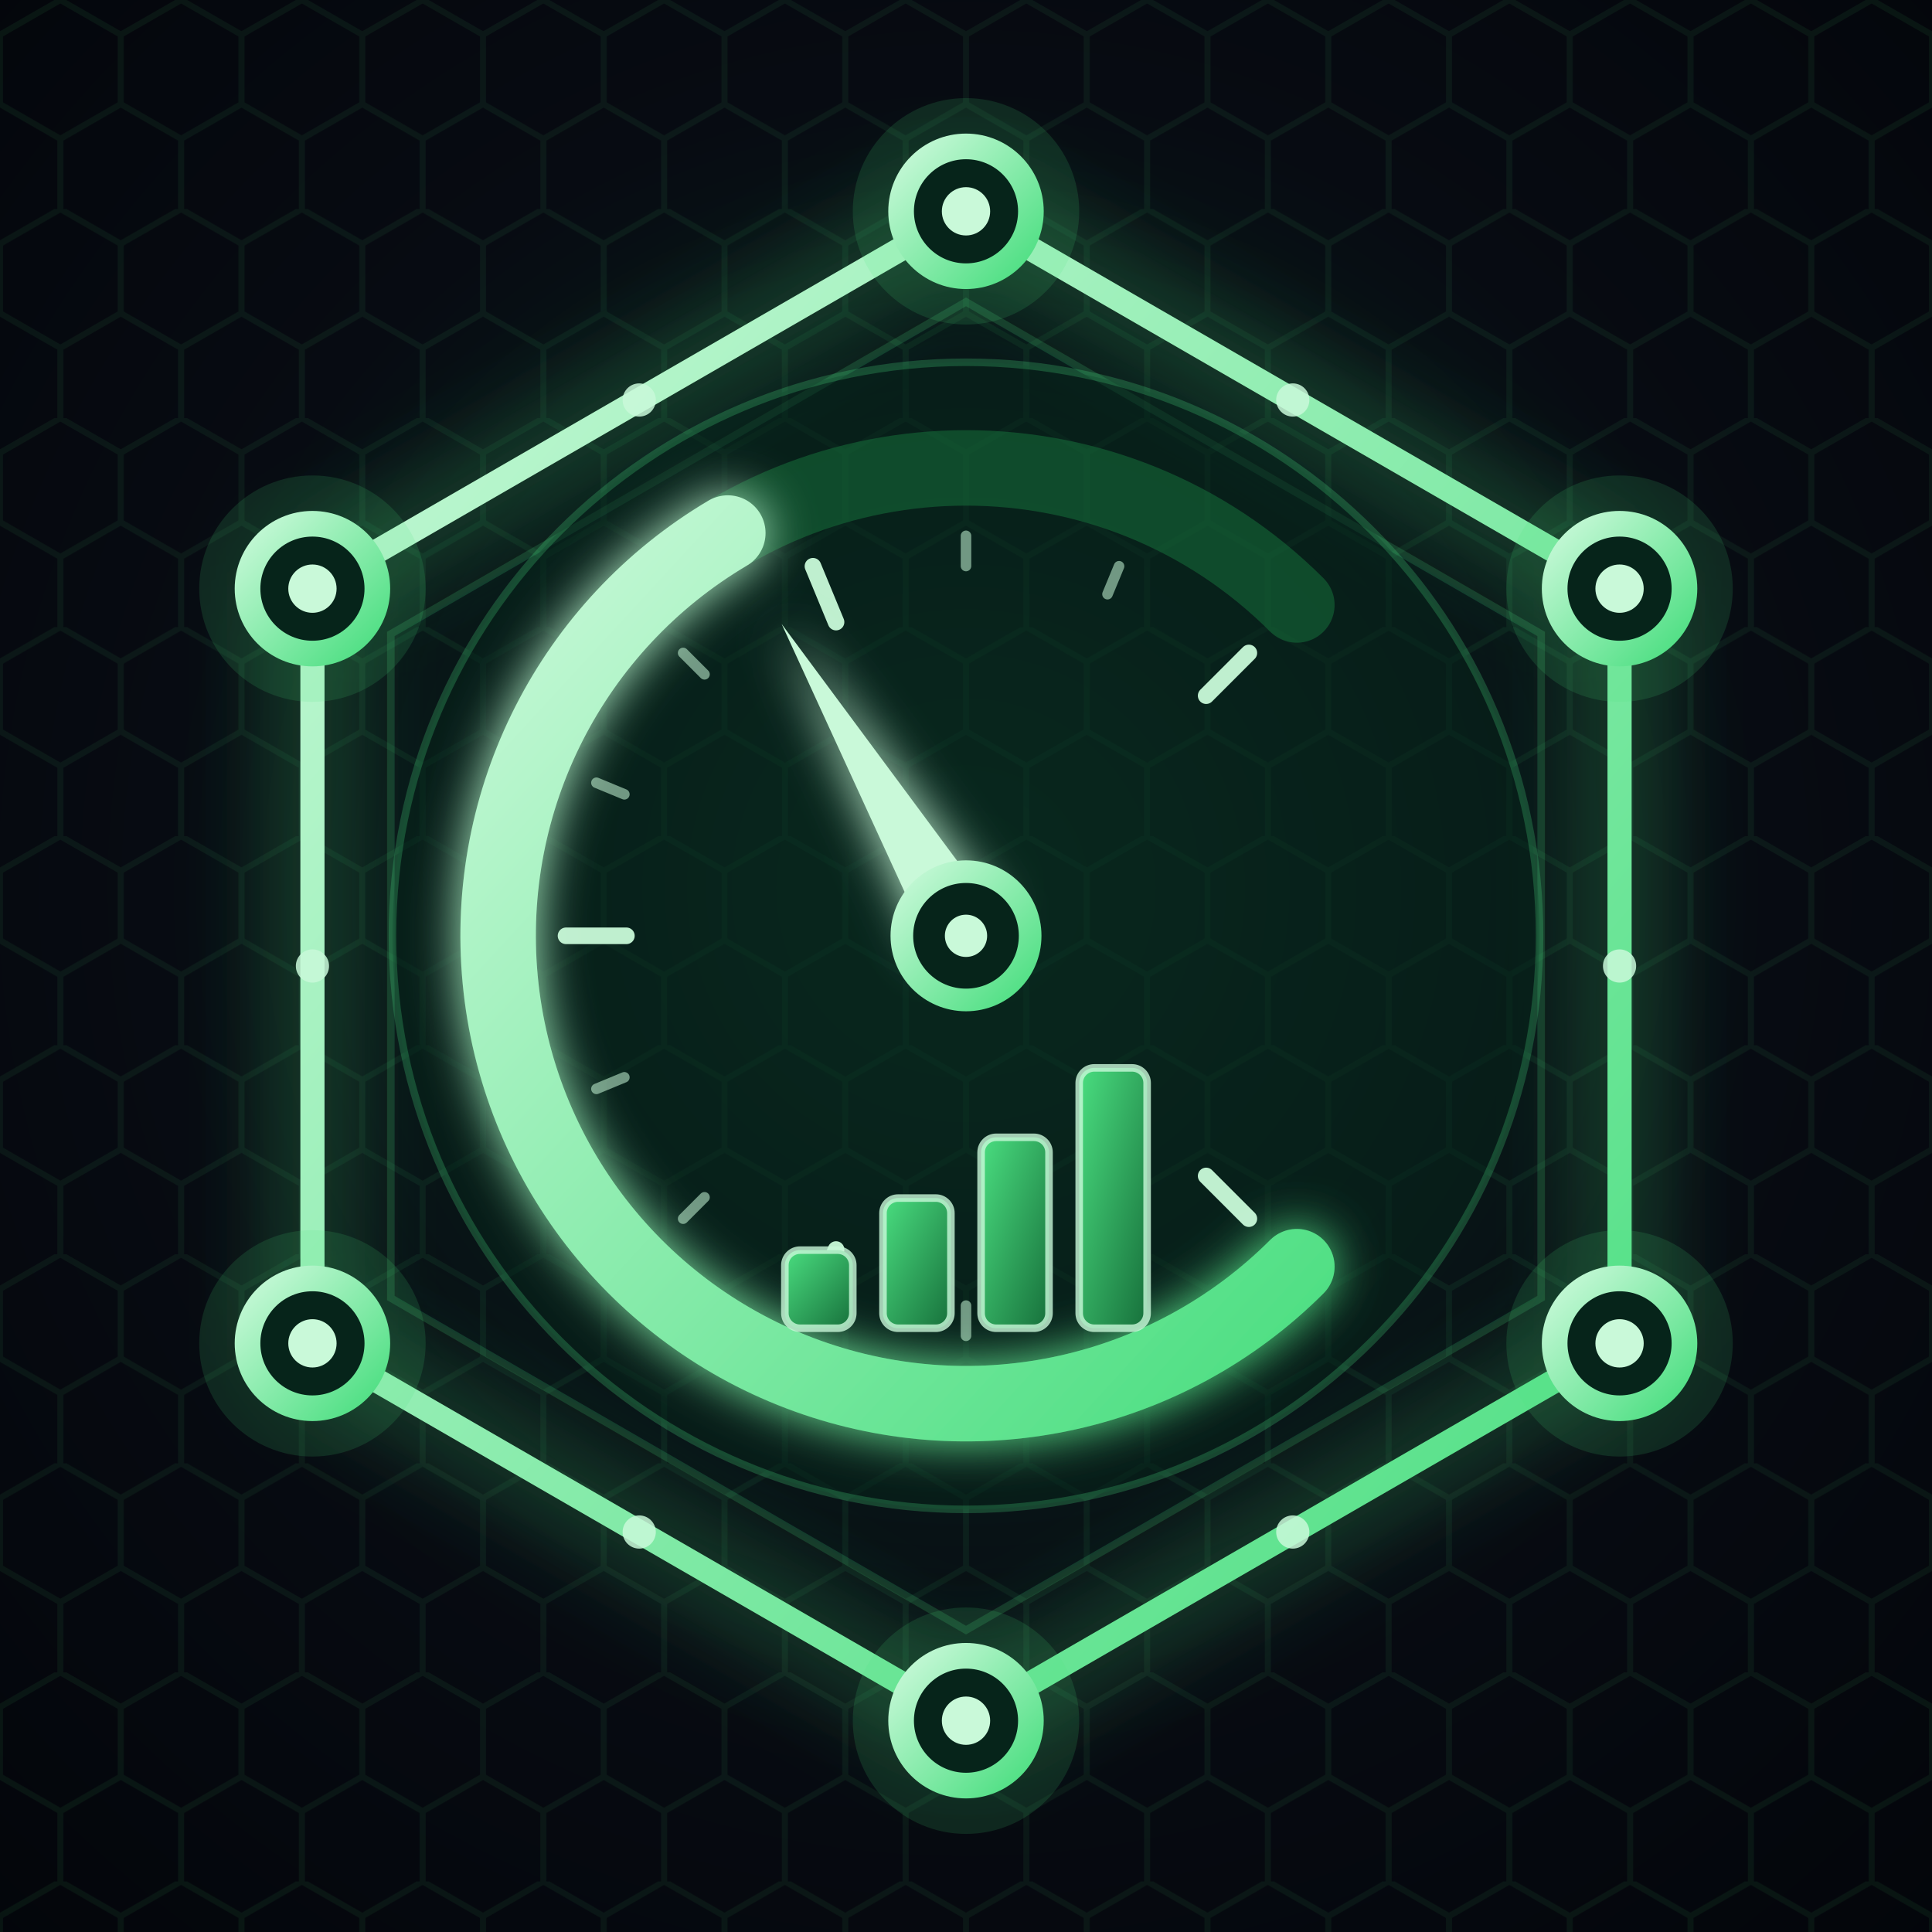
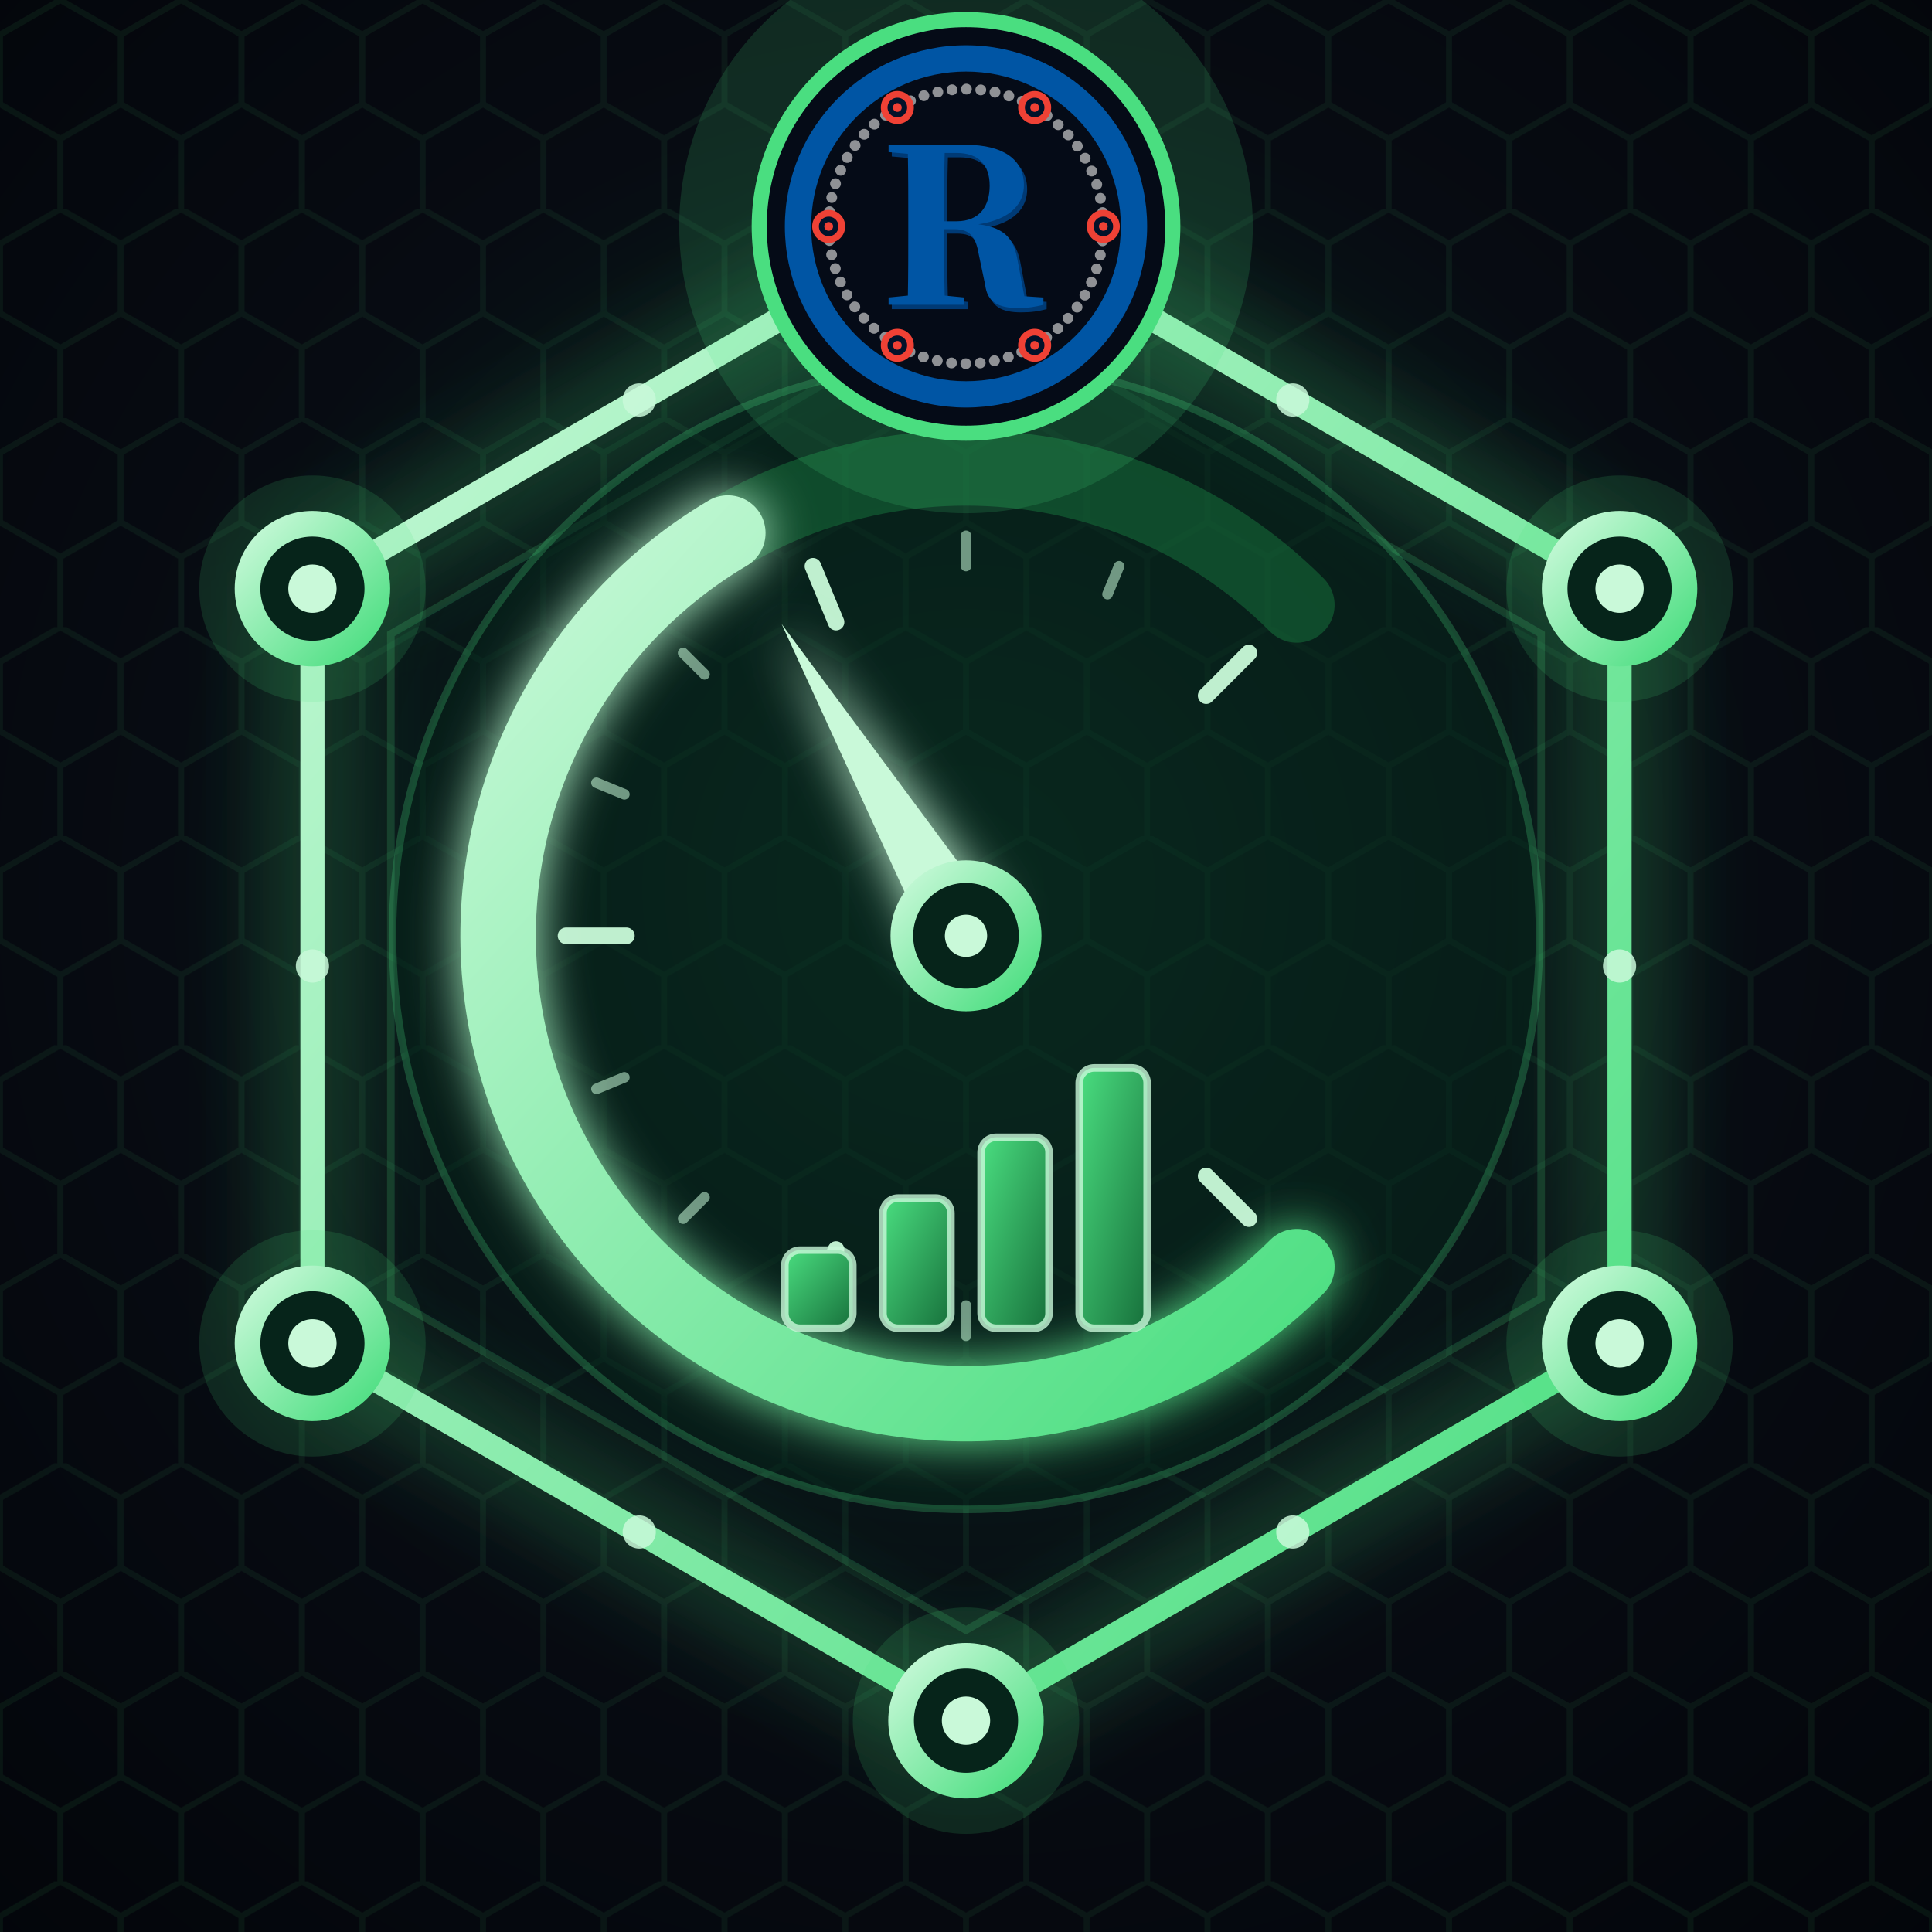
<svg xmlns="http://www.w3.org/2000/svg" width="256" height="256" viewBox="0 0 256 256">
  <defs>
    <radialGradient id="bgd" cx="50%" cy="46%" r="75%">
      <stop offset="0" stop-color="#0b2f23" />
      <stop offset="0.55" stop-color="#070b12" />
      <stop offset="1" stop-color="#03050a" />
    </radialGradient>
    <linearGradient id="topd" x1="0" y1="0" x2="1" y2="1">
      <stop offset="0" stop-color="#c9f9d9" />
      <stop offset="1" stop-color="#4ade80" />
    </linearGradient>
    <linearGradient id="lefd" x1="0" y1="0" x2="1" y2="1">
      <stop offset="0" stop-color="#4ade80" />
      <stop offset="1" stop-color="#17703b" />
    </linearGradient>
    <linearGradient id="rigd" x1="1" y1="0" x2="0" y2="1">
      <stop offset="0" stop-color="#17703b" />
      <stop offset="1" stop-color="#06241a" />
    </linearGradient>
    <linearGradient id="strd" x1="0" y1="0" x2="1" y2="1">
      <stop offset="0" stop-color="#c9f9d9" />
      <stop offset="1" stop-color="#4ade80" />
    </linearGradient>
    <filter id="glowd" x="-30%" y="-30%" width="160%" height="160%">
      <feGaussianBlur stdDeviation="3.2" result="b" />
      <feMerge>
        <feMergeNode in="b" />
        <feMergeNode in="SourceGraphic" />
      </feMerge>
    </filter>
    <filter id="softd" x="-50%" y="-50%" width="200%" height="200%">
      <feGaussianBlur stdDeviation="6" />
    </filter>
    <pattern id="gridd" width="16" height="27.7" patternUnits="userSpaceOnUse" patternTransform="translate(0 0)">
      <path d="M8 0L16 4.6V13.8L8 18.4L0 13.8V4.6Z M8 18.4V27.7 M0 13.8L-8 18.4 M16 13.8L24 18.4" fill="none" stroke="#4ade80" stroke-opacity="0.07" stroke-width="0.8" />
    </pattern>
  </defs>
  <rect width="256" height="256" fill="url(#bgd)" />
  <rect width="256" height="256" fill="url(#gridd)" />
  <polygon points="128,40 204.21,84 204.21,172 128,216 51.79,172 51.79,84" fill="none" stroke="#4ade80" stroke-opacity="0.18" stroke-width="1" />
  <polygon points="128,28 214.6,78 214.6,178 128,228 41.4,178 41.4,78" fill="none" stroke="#4ade80" stroke-opacity="0.35" stroke-width="7" filter="url(#softd)" />
  <polygon points="128,28 214.6,78 214.6,178 128,228 41.4,178 41.4,78" fill="none" stroke="url(#strd)" stroke-width="3.2" stroke-linejoin="round" />
  <circle cx="171.3" cy="53" r="2.2" fill="#c9f9d9" fill-opacity="0.85" />
  <circle cx="214.6" cy="128" r="2.2" fill="#c9f9d9" fill-opacity="0.85" />
  <circle cx="171.3" cy="203" r="2.2" fill="#c9f9d9" fill-opacity="0.85" />
  <circle cx="84.7" cy="203" r="2.2" fill="#c9f9d9" fill-opacity="0.85" />
  <circle cx="41.4" cy="128" r="2.2" fill="#c9f9d9" fill-opacity="0.85" />
  <circle cx="84.7" cy="53" r="2.2" fill="#c9f9d9" fill-opacity="0.85" />
  <circle cx="128" cy="28" r="15" fill="#4ade80" fill-opacity="0.14" />
  <circle cx="128" cy="28" r="8.6" fill="#06241a" stroke="url(#strd)" stroke-width="3.4" />
  <circle cx="128" cy="28" r="3.2" fill="#c9f9d9" />
  <circle cx="214.6" cy="78" r="15" fill="#4ade80" fill-opacity="0.14" />
  <circle cx="214.6" cy="78" r="8.6" fill="#06241a" stroke="url(#strd)" stroke-width="3.4" />
  <circle cx="214.6" cy="78" r="3.2" fill="#c9f9d9" />
  <circle cx="214.6" cy="178" r="15" fill="#4ade80" fill-opacity="0.14" />
  <circle cx="214.6" cy="178" r="8.6" fill="#06241a" stroke="url(#strd)" stroke-width="3.4" />
  <circle cx="214.6" cy="178" r="3.2" fill="#c9f9d9" />
  <circle cx="128" cy="228" r="15" fill="#4ade80" fill-opacity="0.14" />
  <circle cx="128" cy="228" r="8.6" fill="#06241a" stroke="url(#strd)" stroke-width="3.4" />
  <circle cx="128" cy="228" r="3.2" fill="#c9f9d9" />
  <circle cx="41.4" cy="178" r="15" fill="#4ade80" fill-opacity="0.14" />
  <circle cx="41.4" cy="178" r="8.6" fill="#06241a" stroke="url(#strd)" stroke-width="3.4" />
  <circle cx="41.4" cy="178" r="3.2" fill="#c9f9d9" />
  <circle cx="41.4" cy="78" r="15" fill="#4ade80" fill-opacity="0.14" />
  <circle cx="41.4" cy="78" r="8.6" fill="#06241a" stroke="url(#strd)" stroke-width="3.4" />
  <circle cx="41.4" cy="78" r="3.2" fill="#c9f9d9" />
  <circle cx="128" cy="124" r="76" fill="#06241a" fill-opacity="0.55" stroke="#4ade80" stroke-opacity="0.25" stroke-width="1" />
  <path d="M171.84 167.84 A62 62 0 1 1 171.84 80.16" fill="none" stroke="#17703b" stroke-opacity="0.55" stroke-width="10" stroke-linecap="round" />
  <path d="M171.84 167.84 A62 62 0 1 1 96.44 70.63" fill="none" stroke="url(#strd)" stroke-width="10" stroke-linecap="round" filter="url(#glowd)" />
  <line x1="165.48" y1="161.48" x2="159.82" y2="155.82" stroke="#c9f9d9" stroke-opacity="0.95" stroke-width="2.2" stroke-linecap="round" />
  <line x1="148.28" y1="172.97" x2="146.75" y2="169.27" stroke="#c9f9d9" stroke-opacity="0.55" stroke-width="1.4" stroke-linecap="round" />
  <line x1="128" y1="177" x2="128" y2="173" stroke="#c9f9d9" stroke-opacity="0.55" stroke-width="1.4" stroke-linecap="round" />
  <line x1="107.72" y1="172.97" x2="110.78" y2="165.57" stroke="#c9f9d9" stroke-opacity="0.95" stroke-width="2.2" stroke-linecap="round" />
  <line x1="90.52" y1="161.48" x2="93.35" y2="158.65" stroke="#c9f9d9" stroke-opacity="0.55" stroke-width="1.4" stroke-linecap="round" />
  <line x1="79.03" y1="144.28" x2="82.73" y2="142.75" stroke="#c9f9d9" stroke-opacity="0.55" stroke-width="1.4" stroke-linecap="round" />
  <line x1="75" y1="124" x2="83" y2="124" stroke="#c9f9d9" stroke-opacity="0.95" stroke-width="2.2" stroke-linecap="round" />
  <line x1="79.03" y1="103.72" x2="82.73" y2="105.25" stroke="#c9f9d9" stroke-opacity="0.55" stroke-width="1.4" stroke-linecap="round" />
  <line x1="90.52" y1="86.52" x2="93.35" y2="89.35" stroke="#c9f9d9" stroke-opacity="0.55" stroke-width="1.4" stroke-linecap="round" />
  <line x1="107.72" y1="75.03" x2="110.78" y2="82.43" stroke="#c9f9d9" stroke-opacity="0.95" stroke-width="2.2" stroke-linecap="round" />
  <line x1="128" y1="71" x2="128" y2="75" stroke="#c9f9d9" stroke-opacity="0.55" stroke-width="1.4" stroke-linecap="round" />
  <line x1="148.28" y1="75.03" x2="146.75" y2="78.73" stroke="#c9f9d9" stroke-opacity="0.55" stroke-width="1.4" stroke-linecap="round" />
  <line x1="165.48" y1="86.52" x2="159.82" y2="92.18" stroke="#c9f9d9" stroke-opacity="0.95" stroke-width="2.2" stroke-linecap="round" />
  <polygon points="132.3,121.45 103.57,82.68 123.7,126.55" fill="#c9f9d9" filter="url(#glowd)" />
  <circle cx="128" cy="124" r="8.5" fill="#06241a" stroke="url(#strd)" stroke-width="3" />
  <circle cx="128" cy="124" r="2.8" fill="#c9f9d9" />
  <rect x="104" y="165.65" width="9" height="10.35" rx="2" fill="url(#lefd)" stroke="#c9f9d9" stroke-opacity="0.8" stroke-width="1" />
  <rect x="117" y="158.75" width="9" height="17.25" rx="2" fill="url(#lefd)" stroke="#c9f9d9" stroke-opacity="0.8" stroke-width="1" />
  <rect x="130" y="150.7" width="9" height="25.3" rx="2" fill="url(#lefd)" stroke="#c9f9d9" stroke-opacity="0.8" stroke-width="1" />
  <rect x="143" y="141.5" width="9" height="34.5" rx="2" fill="url(#lefd)" stroke="#c9f9d9" stroke-opacity="0.8" stroke-width="1" />
+   <g id="piece-radthal">
+     <circle cx="128" cy="30" r="38" fill="#4ade80" fill-opacity="0.16" />
+     <circle cx="128" cy="30" r="27.4" fill="#050b17" stroke="#4ade80" stroke-width="2" />
+     <g transform="translate(128 30) scale(0.19355) translate(-128 -128)">
+       <circle cx="128" cy="128" r="124" fill="#0055A4" />
+       <circle cx="128" cy="128" r="106" fill="#050b17" />
+       <circle cx="128" cy="128" r="94" fill="none" stroke="#8F9195" stroke-width="7.4" stroke-dasharray="0.01 9.84" stroke-linecap="round" />
+       <circle cx="222.00" cy="128.00" r="9" fill="#02122a" stroke="#EF4135" stroke-width="4.6" />
+       <circle cx="222.00" cy="128.00" r="3" fill="#EF4135" />
+       <circle cx="175.00" cy="209.41" r="9" fill="#02122a" stroke="#EF4135" stroke-width="4.6" />
+       <circle cx="175.00" cy="209.41" r="3" fill="#EF4135" />
+       <circle cx="81.00" cy="209.41" r="9" fill="#02122a" stroke="#EF4135" stroke-width="4.6" />
+       <circle cx="81.00" cy="209.41" r="3" fill="#EF4135" />
+       <circle cx="34.00" cy="128.00" r="9" fill="#02122a" stroke="#EF4135" stroke-width="4.6" />
+       <circle cx="34.00" cy="128.00" r="3" fill="#EF4135" />
+       <circle cx="81.00" cy="46.59" r="9" fill="#02122a" stroke="#EF4135" stroke-width="4.6" />
+       <circle cx="81.00" cy="46.59" r="3" fill="#EF4135" />
+       <circle cx="175.00" cy="46.59" r="9" fill="#02122a" stroke="#EF4135" stroke-width="4.6" />
+       <circle cx="175.00" cy="46.59" r="3" fill="#EF4135" />
+       <path d="M75 77.13 88.2 78.3C88.49 93.4 88.49 108.5 88.49 123.75V130.2C88.49 145.45 88.49 160.55 88.2 175.36L75 176.67V181.66H126.9V176.67L113.41 175.36C112.97 160.4 112.97 145.3 112.97 129.91H120.01C131.3 129.91 134.82 135.77 136.87 147.79L141.12 168.02C142.59 179.9 150.07 183.86 163.55 183.86C170.88 183.86 174.99 183.13 181 181.66V176.67L167.95 175.8L163.41 151.75C160.91 137.24 155.64 129.03 136.43 126.53C159.59 123.02 167.66 111.73 167.66 99.7C167.66 82.26 153.58 72.14 127.93 72.14H75ZM113.41 77.71H121.62C136.43 77.71 144.2 85.63 144.2 100.14C144.2 113.49 137.9 124.48 121.48 124.48H112.97C112.97 107.62 112.97 92.52 113.41 77.71Z" transform="translate(2.2 3)" fill="#003a75" />
+       <path d="M75 77.13 88.2 78.3C88.49 93.4 88.49 108.5 88.49 123.75V130.2C88.49 145.45 88.49 160.55 88.2 175.36L75 176.67V181.66H126.9V176.67L113.41 175.36C112.97 160.4 112.97 145.3 112.97 129.91H120.01C131.3 129.91 134.82 135.77 136.87 147.79L141.12 168.02C142.59 179.9 150.07 183.86 163.55 183.86C170.88 183.86 174.99 183.13 181 181.66V176.67L167.95 175.8L163.41 151.75C160.91 137.24 155.64 129.03 136.43 126.53C159.59 123.02 167.66 111.73 167.66 99.7C167.66 82.26 153.58 72.14 127.93 72.14H75ZM113.41 77.71H121.62C136.43 77.71 144.2 85.63 144.2 100.14C144.2 113.49 137.9 124.48 121.48 124.48H112.97C112.97 107.62 112.97 92.52 113.41 77.71Z" fill="#0055A4" />
+     </g>
+   </g>
</svg>
